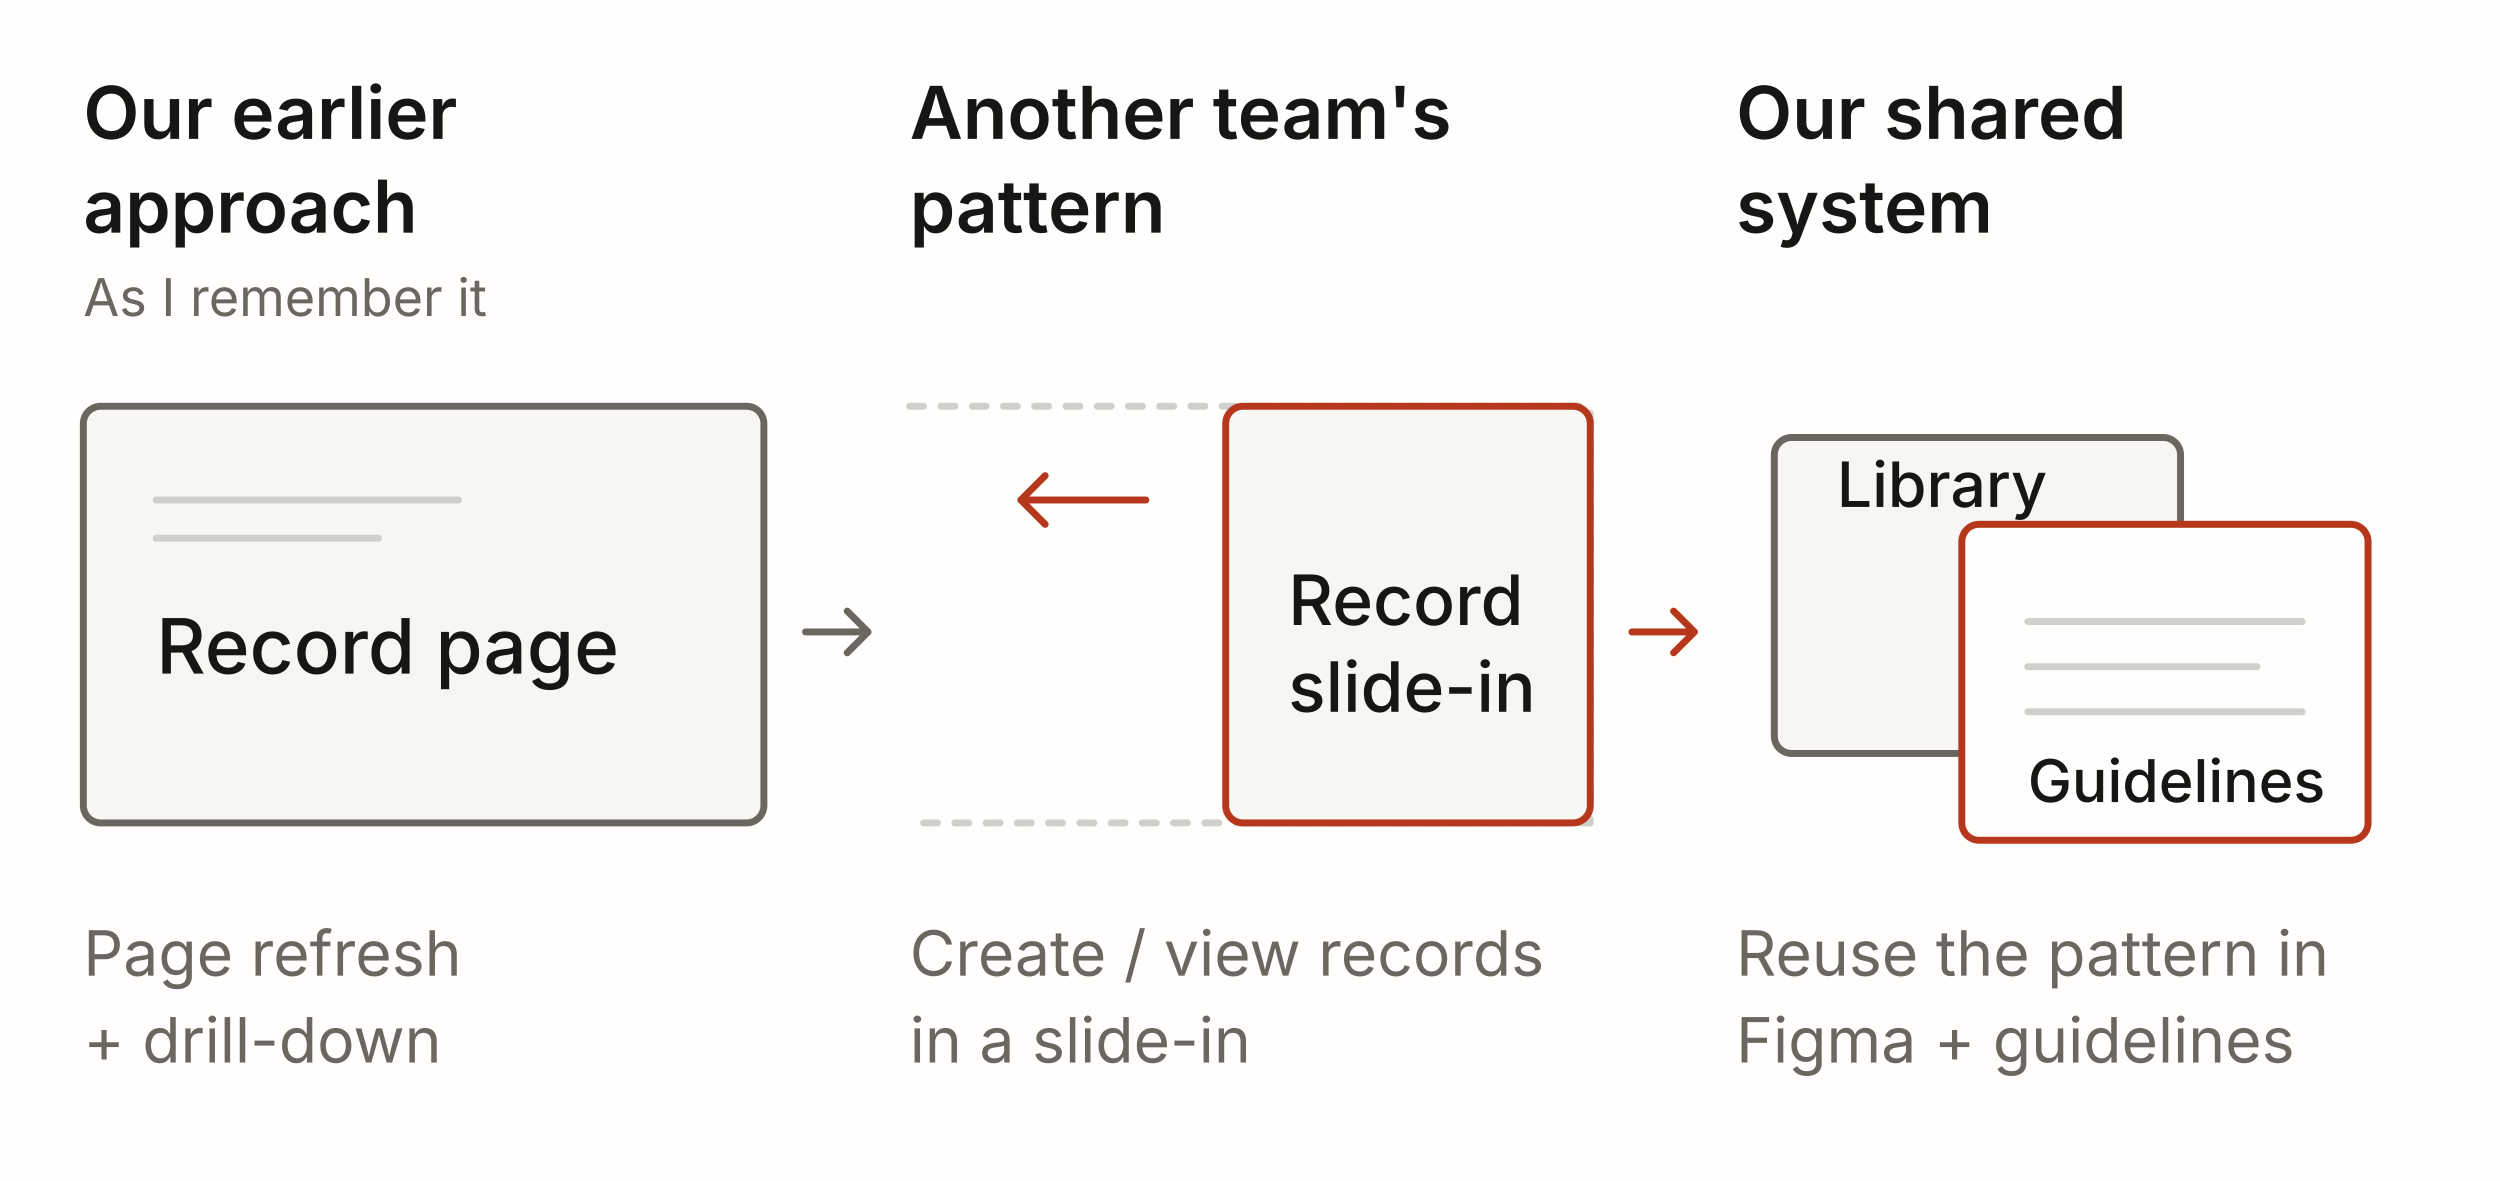
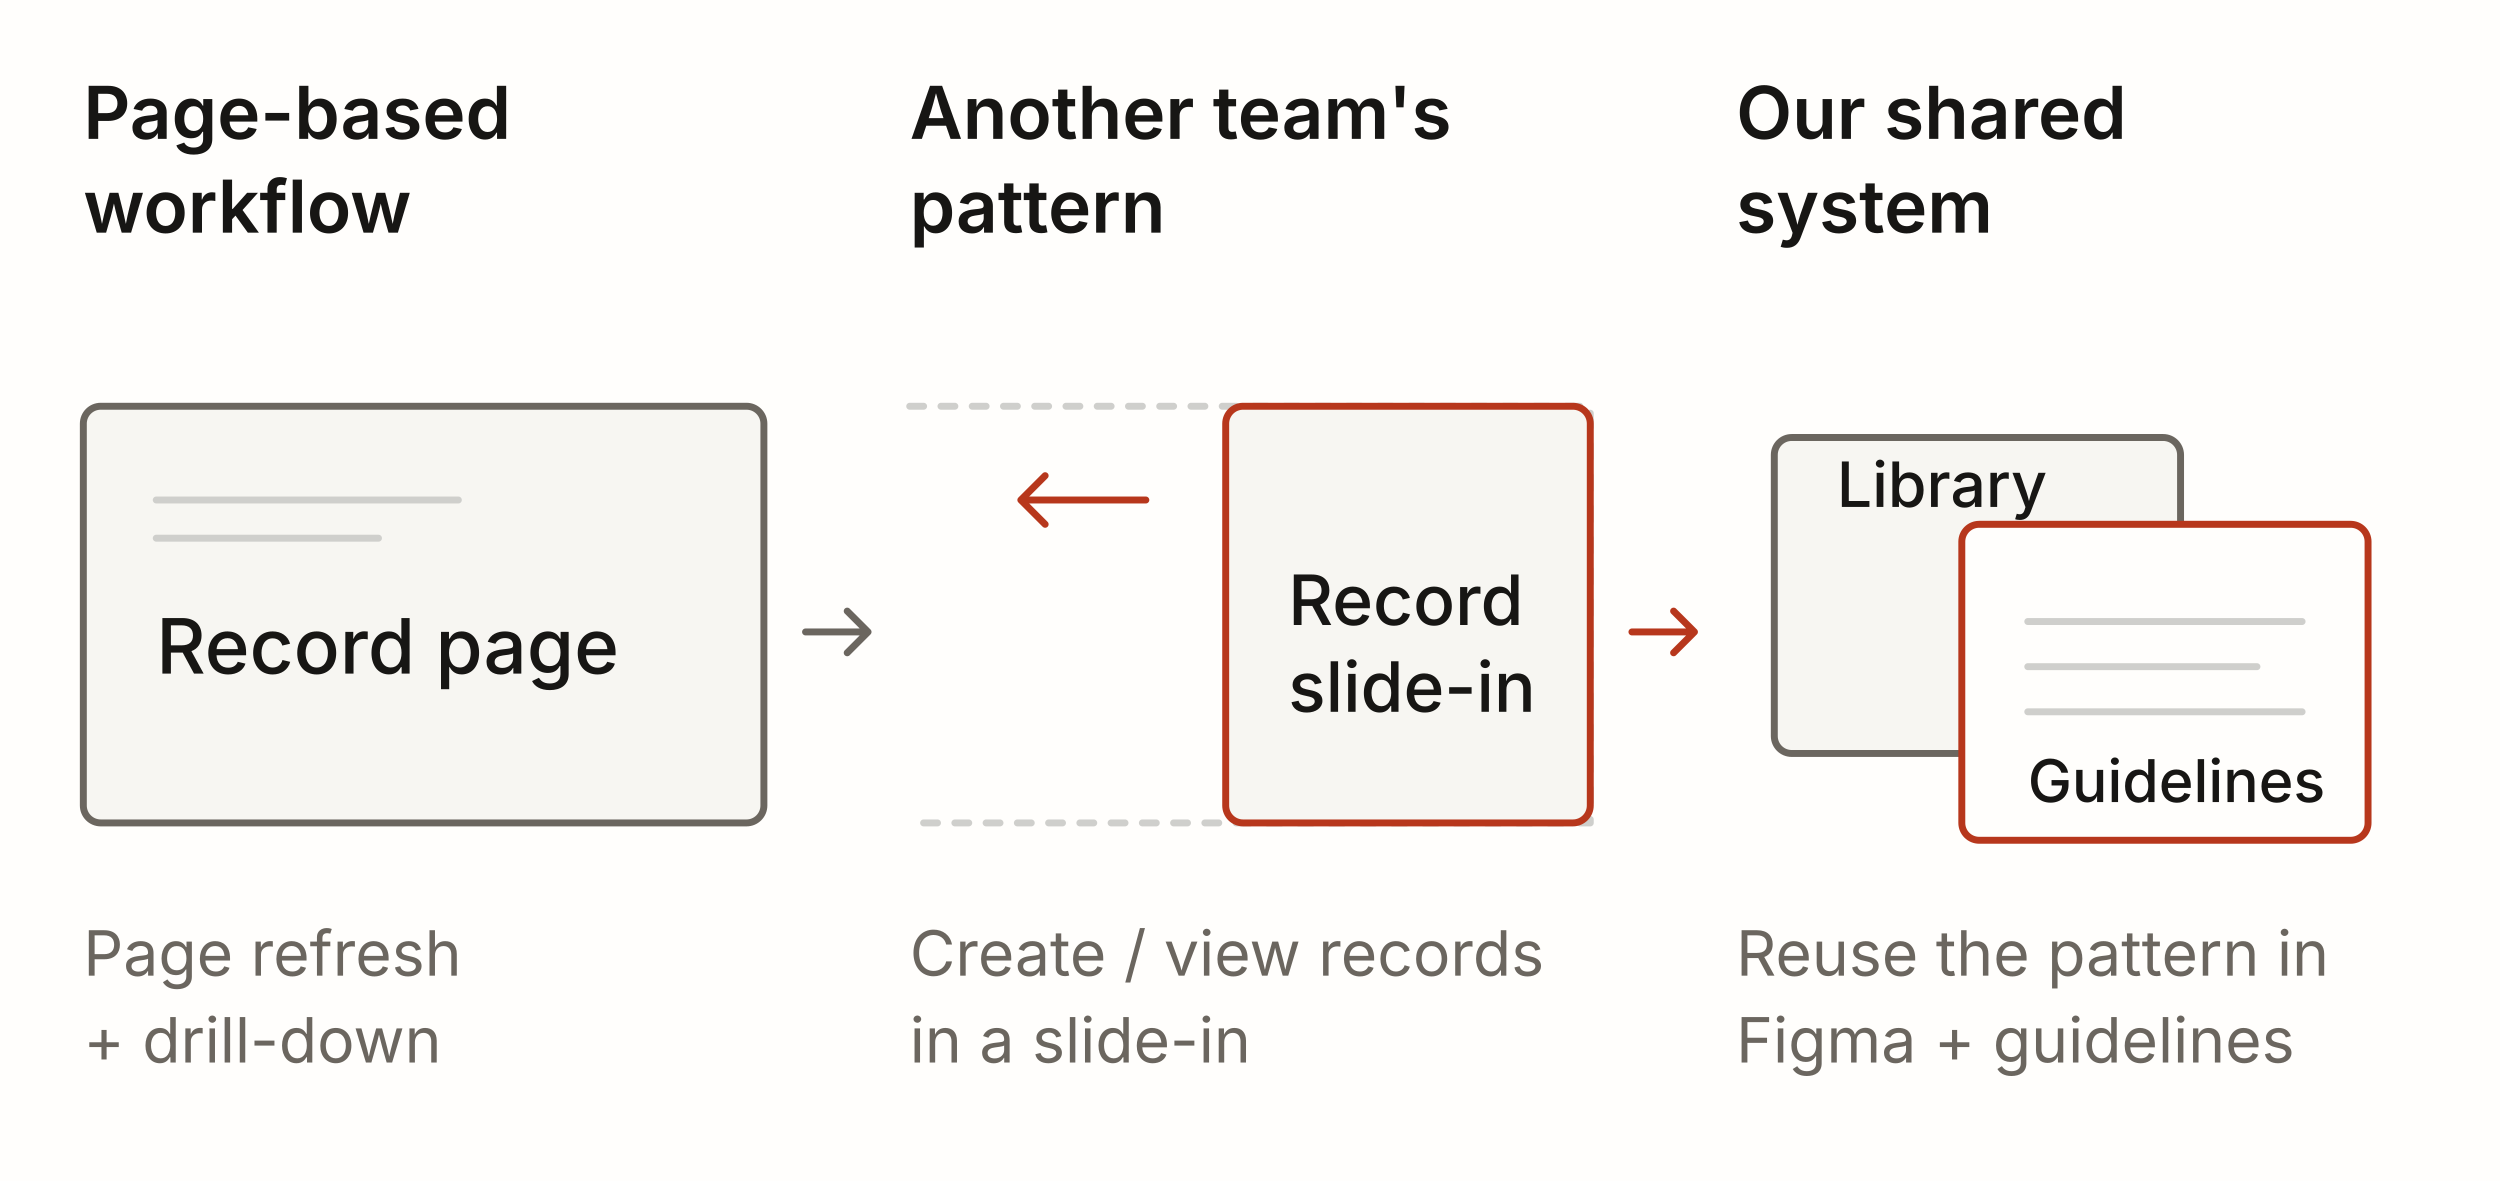
<svg xmlns="http://www.w3.org/2000/svg" viewBox="0 0 720 340" role="img" aria-labelledby="title desc">
  <rect width="720" height="340" fill="#fffefc" />
  <g font-family="Inter, Arial, sans-serif" fill="#171614">
    <g font-size="21" font-weight="600">
-       <text x="24" y="40">Our earlier</text>
-       <text x="24" y="67">approach</text>
+       <text x="24" y="40">Page-based</text>
+       <text x="24" y="67">workflow</text>
      <text x="262" y="40">Another team's</text>
      <text x="262" y="67">pattern</text>
      <text x="500" y="40">Our shared</text>
      <text x="500" y="67">system</text>
    </g>
-     <text x="24" y="91" font-size="15" fill="#6b665f">As I remember it</text>
  </g>
  <g fill="none" stroke-linecap="round" stroke-linejoin="round" stroke-width="2">
    <path d="M232 182H250M244 176L250 182L244 188" stroke="#6b665f" />
    <path d="M470 182H488M482 176L488 182L482 188" stroke="#b7371c" />
    <rect x="24" y="117" width="196" height="120" rx="5" fill="#f7f6f2" stroke="#6b665f" />
    <path d="M45 144H132M45 155H109" stroke="#cfcfcc" />
    <path d="M262 117H458V237H262" stroke="#cfcfcc" stroke-dasharray="4 5" />
    <rect x="353" y="117" width="105" height="120" rx="5" fill="#f7f6f2" stroke="#b7371c" />
    <path d="M330 144H294M301 137L294 144L301 151" stroke="#b7371c" />
    <rect x="511" y="126" width="117" height="91" rx="5" fill="#f7f6f2" stroke="#6b665f" />
    <rect x="565" y="151" width="117" height="91" rx="5" fill="#fffefc" stroke="#b7371c" />
    <path d="M584 179H663M584 192H650M584 205H663" stroke="#cfcfcc" />
  </g>
  <g font-family="Inter, Arial, sans-serif" fill="#171614">
    <text x="45" y="194" font-size="22" font-weight="550">Record page</text>
    <text x="371" y="180" font-size="20" font-weight="550">Record</text>
    <text x="371" y="205" font-size="20" font-weight="550">slide-in</text>
    <text x="529" y="146" font-size="18" font-weight="550">Library</text>
    <text x="584" y="231" font-size="17" font-weight="550">Guidelines</text>
    <g font-size="18" fill="#6b665f">
      <text x="24" y="281">Page refresh</text>
      <text x="24" y="306">+ drill-down</text>
      <text x="262" y="281">Create / view records</text>
      <text x="262" y="306">in a slide-in</text>
      <text x="500" y="281">Reuse the pattern in</text>
      <text x="500" y="306">Figma + guidelines</text>
    </g>
  </g>
</svg>
